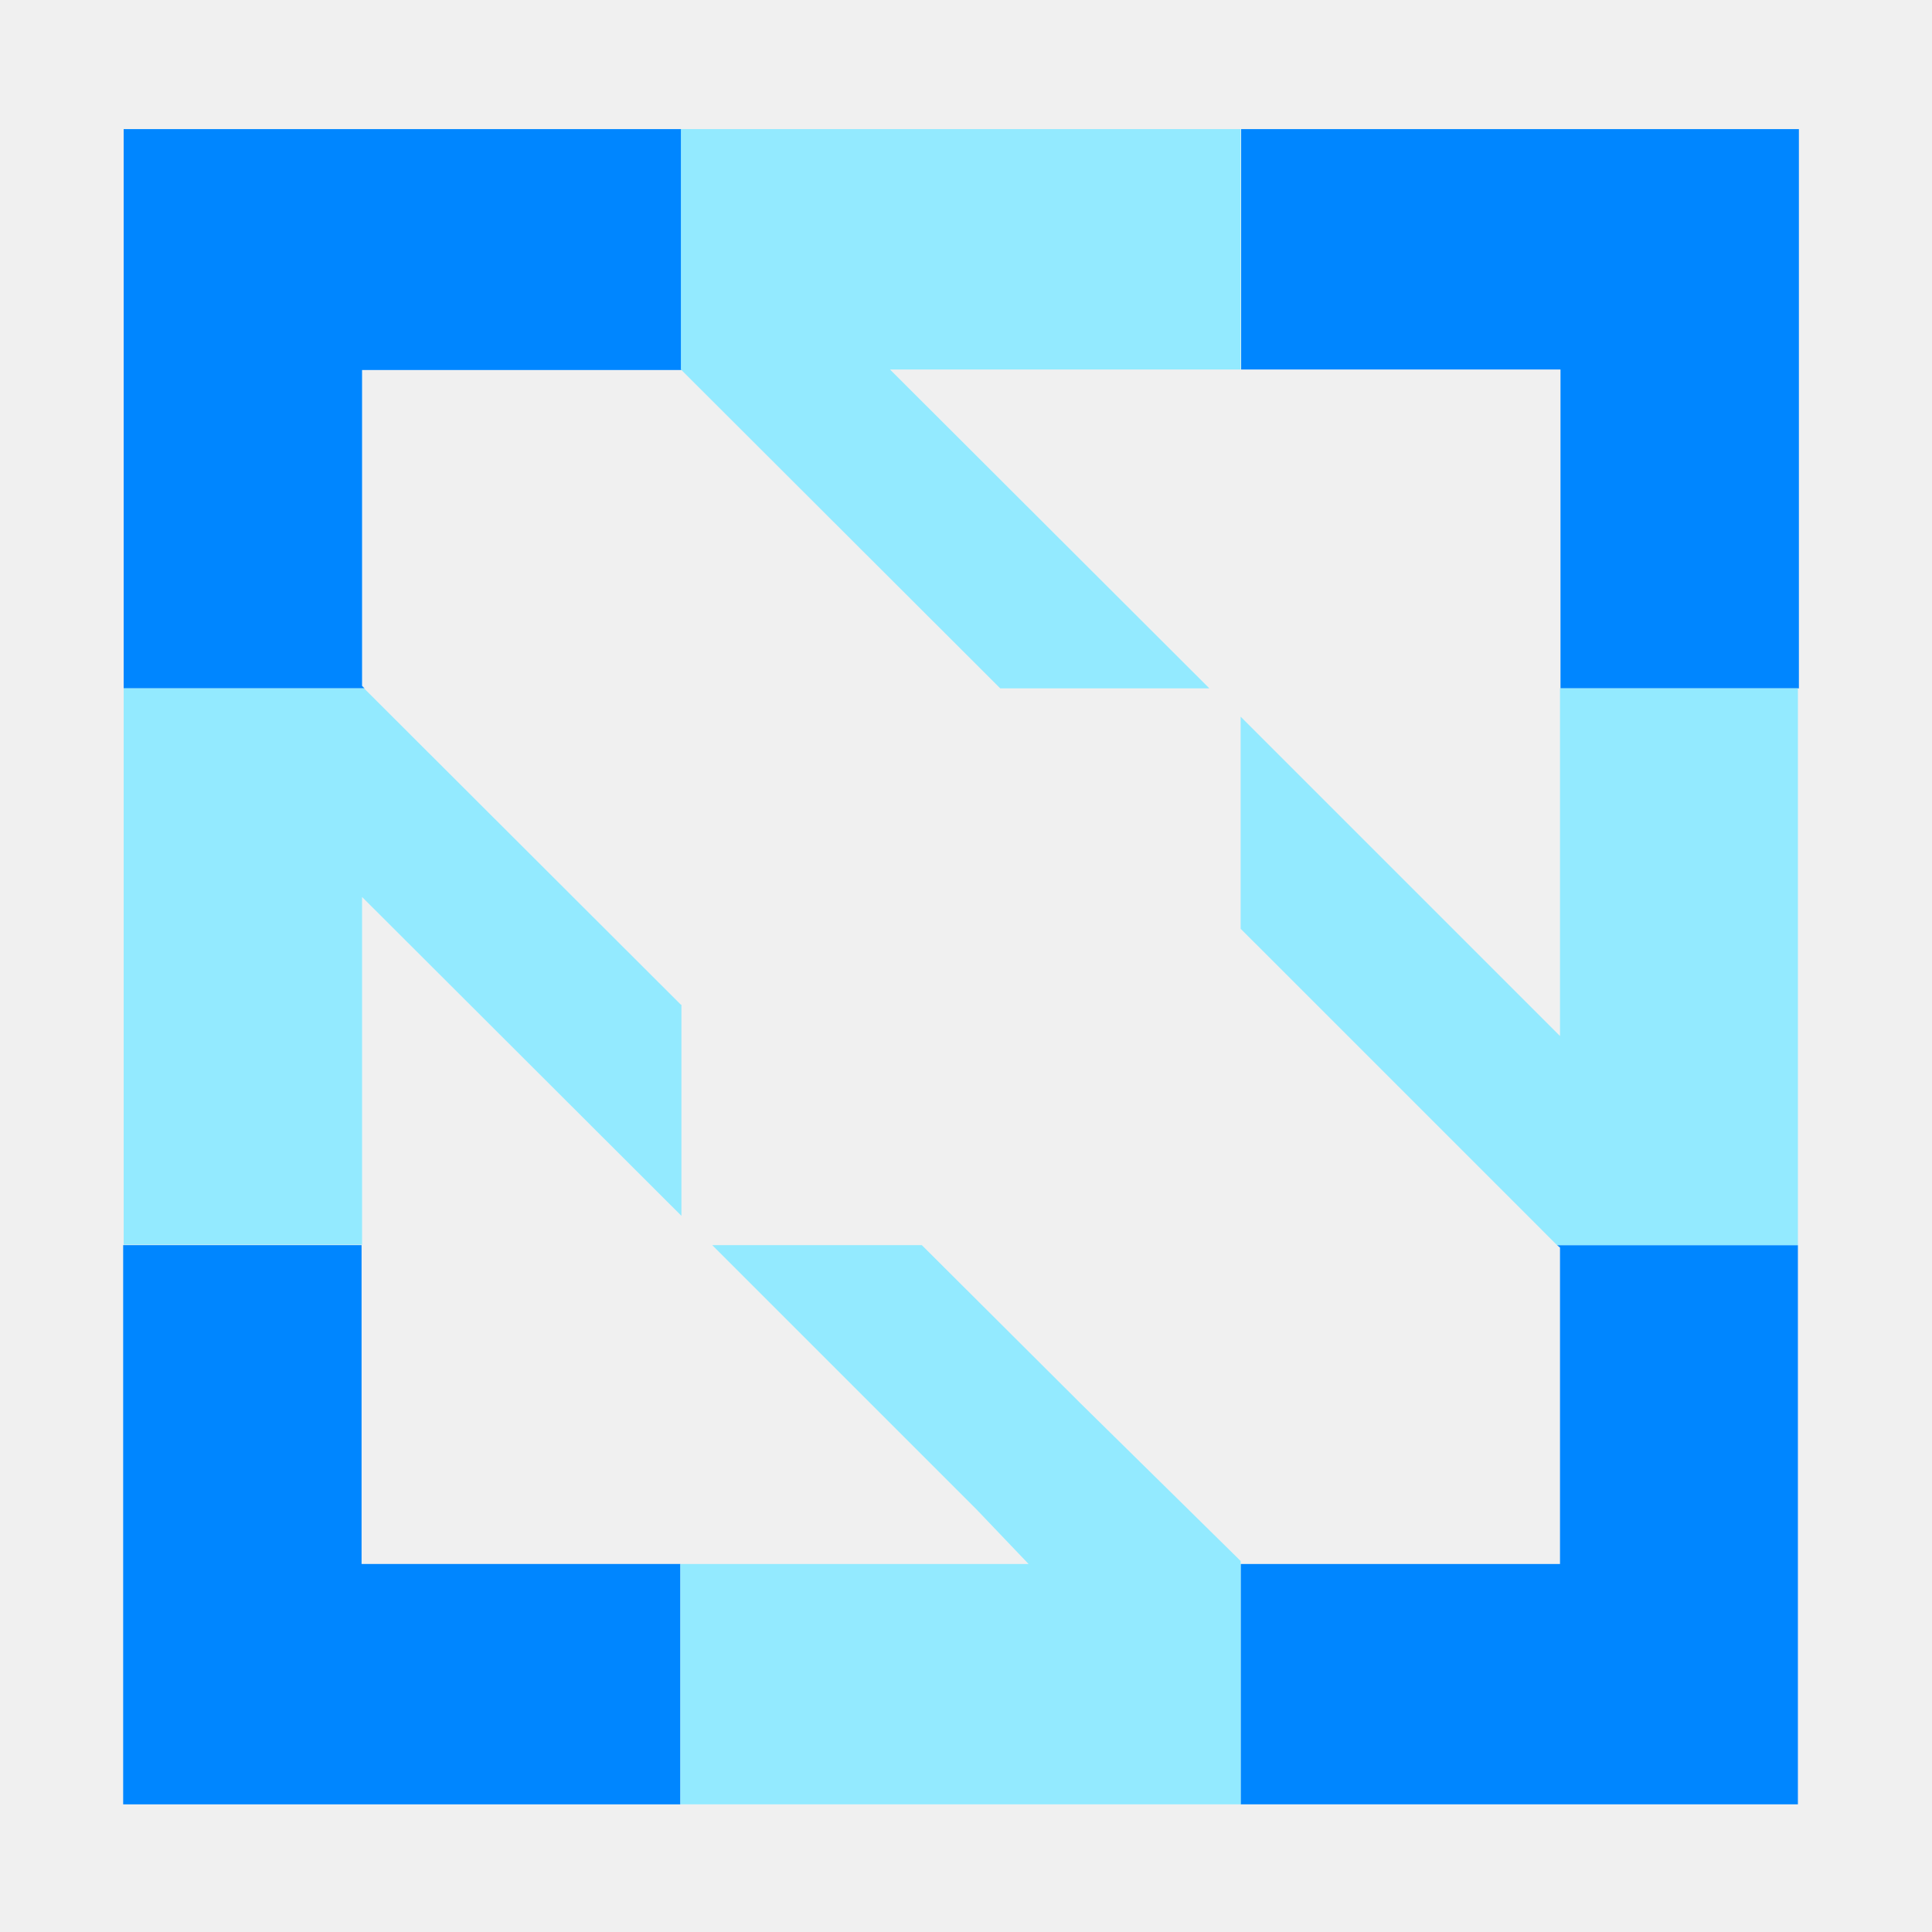
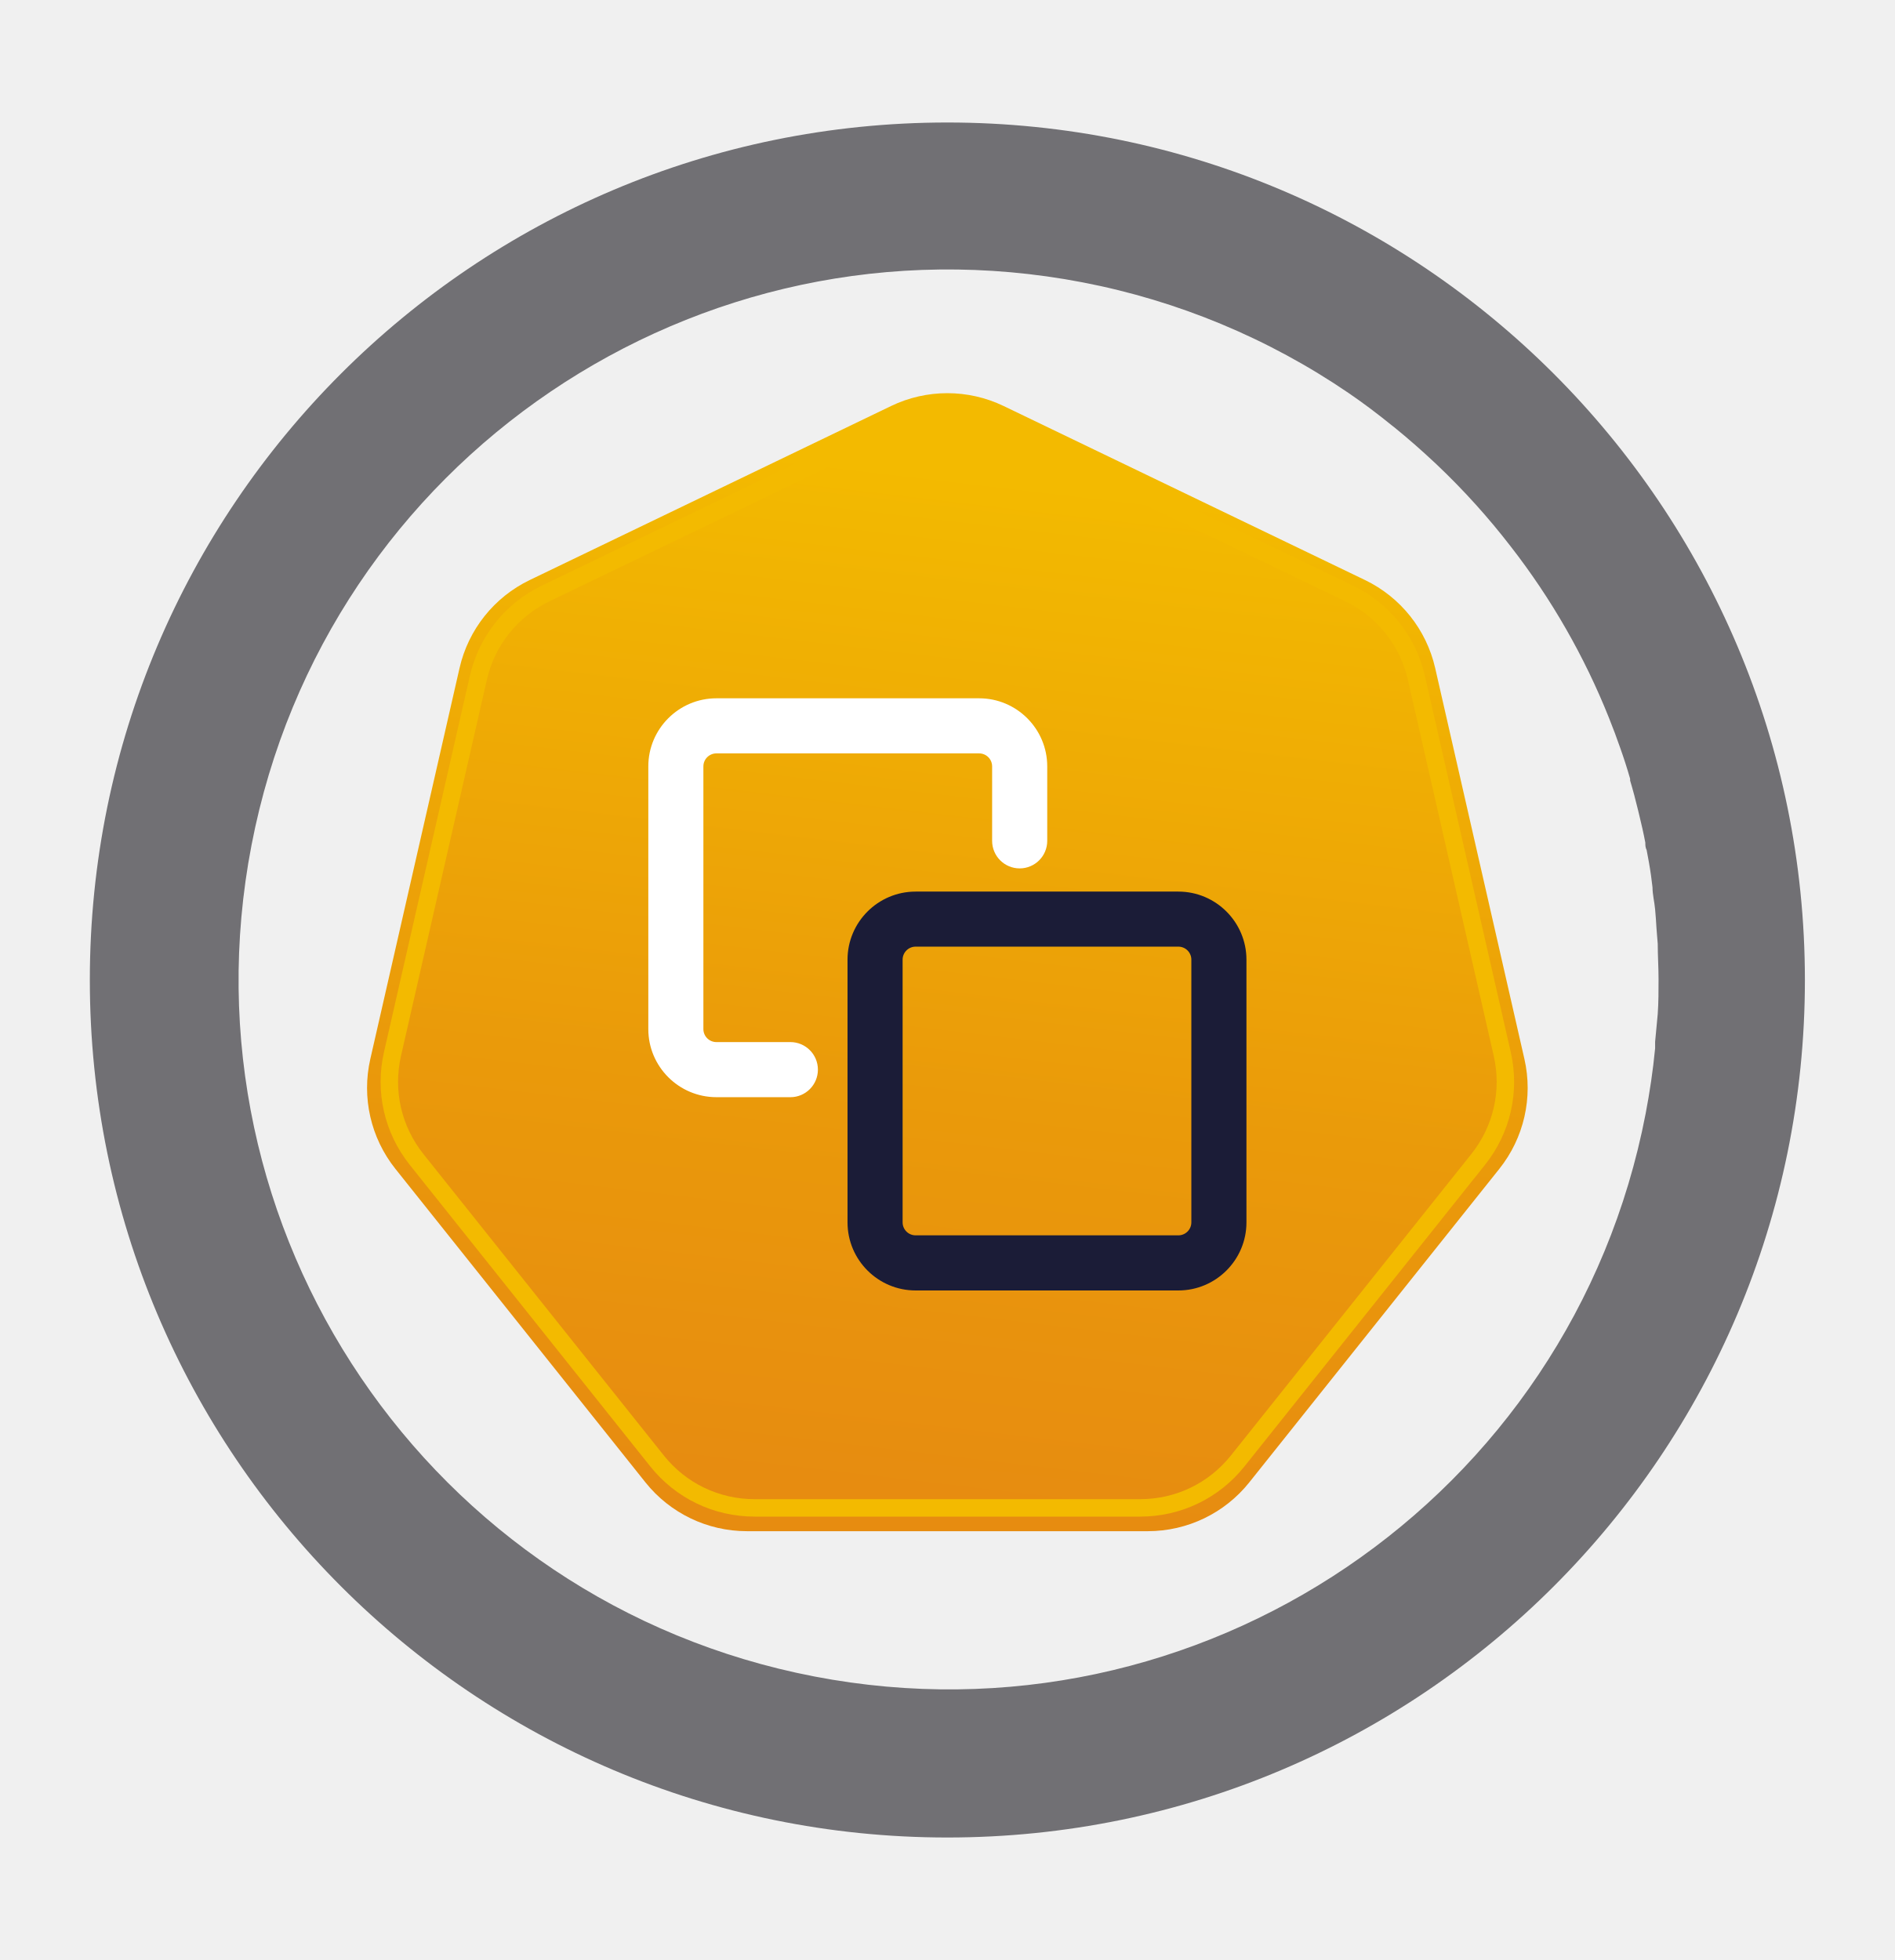
- <svg xmlns="http://www.w3.org/2000/svg" version="1.1" id="a" x="0px" y="0px" viewBox="0 0 389 389" style="enable-background:new 0 0 389 389;" xml:space="preserve">
-   <style type="text/css">
- 	.st0{fill:#0086FF;}
- 	.st1{fill:#93EAFF;}
- </style>
+ <svg xmlns="http://www.w3.org/2000/svg" id="Layer_1" version="1.1" viewBox="0 0 116 120">
+   <defs>
+     <style>
+       .st0 {
+         fill: #1b1c37;
+       }
+ 
+       .st1 {
+         fill: url(#linear-gradient);
+       }
+ 
+       .st2 {
+         fill: #fff;
+       }
+ 
+       .st3 {
+         fill: #717074;
+       }
+ 
+       .st4 {
+         fill: #f3ba00;
+       }
+     </style>
+     <linearGradient id="linear-gradient" x1="55.07" y1="91.405" x2="62.395" y2="29.4" gradientUnits="userSpaceOnUse">
+       <stop offset="0" stop-color="#e78c10" />
+       <stop offset=".389" stop-color="#ea9a0a" />
+       <stop offset="1" stop-color="#f3ba00" />
+     </linearGradient>
+   </defs>
+   <path class="st3" d="M58,7.5C29.005,7.5,5.5,31.005,5.5,60s23.505,52.5,52.5,52.5,52.5-23.505,52.5-52.5c-.005-28.993-23.507-52.495-52.5-52.5ZM101.33,63.78v.4c-.13,1.36-.33,2.69-.58,4-4.537,23.57-27.322,38.999-50.891,34.462-23.57-4.537-38.999-27.322-34.462-50.891,4.537-23.57,27.322-38.999,50.891-34.462,5.829,1.122,11.367,3.427,16.272,6.771.92.63,1.81,1.3,2.67,2l.13.1c.85.69,1.67,1.41,2.47,2.16l.16.15c1.63,1.548,3.138,3.22,4.51,5,2.481,3.192,4.5,6.716,6,10.47.25.62.48,1.24.7,1.87h0c.22.62.42,1.24.6,1.87v.11c.18.6.34,1.21.49,1.83l.06.25c.14.57.27,1.14.38,1.72,0,.15,0,.3.08.45.1.52.19,1,.27,1.57l.09.72c0,.44.12.89.16,1.35s.06.73.08,1.1.06.67.08,1c0,.72.05,1.44.05,2.17s0,1.42-.05,2.13c-.06.587-.113,1.153-.16,1.7Z" />
  <g>
-     <path class="st0" d="M72.8,250.7h-48v112.6h112.2v-48.4H72.8V250.7z" />
-     <path class="st0" d="M314.1,251.2v63.7h-64.3v48.4h112.2V250.7h-48.5L314.1,251.2z" />
-     <path class="st0" d="M24.9,138.6h48.5l-0.5-0.5V74.5h64.3V26H24.9V138.6z" />
-     <path class="st0" d="M249.9,26v48.4h64.3v64.2h48V26C362.1,26,249.9,26,249.9,26z" />
-     <path class="st1" d="M243.5,138.6l-64.3-64.2h70.6V26H137.1v48.4l64.3,64.2H243.5z" />
-     <path class="st1" d="M185.6,250.7h-42.2l53.2,53.2l10.5,11h-70.1v48.4h112.8v-49l-32.1-31.6L185.6,250.7z" />
-     <path class="st1" d="M314.1,138.6v70l-11.1-11.1l-53.2-53.2V187l31.6,31.6l32.1,32.1h48.5V138.6H314.1L314.1,138.6z" />
-     <path class="st1" d="M137.1,202.3l-63.8-63.7H24.9v112h48v-70l64.3,64.2V202.3z" />
+     <path class="st1" d="M54.552,24.859l-22.118,10.652c-2.179,1.049-3.762,3.034-4.3,5.392l-5.463,23.934c-.538,2.358.027,4.833,1.535,6.724l15.306,19.193c1.508,1.891,3.795,2.992,6.213,2.992h24.549c2.419,0,4.706-1.101,6.213-2.992l15.306-19.193c1.508-1.891,2.073-4.366,1.535-6.724l-5.463-23.934c-.538-2.358-2.121-4.343-4.3-5.392l-22.118-10.652c-2.179-1.049-4.717-1.049-6.896,0Z" />
+     <path class="st4" d="M69.802,92.853h-23.604c-2.502,0-4.832-1.122-6.392-3.078l-14.717-18.454c-1.56-1.957-2.136-4.478-1.579-6.916l5.253-23.012c.558-2.439,2.169-4.461,4.423-5.546l21.267-10.241c2.254-1.086,4.84-1.086,7.094,0l21.267,10.241c2.254,1.085,3.866,3.107,4.424,5.546l5.252,23.012c.557,2.439-.019,4.96-1.579,6.916l-14.717,18.454c-1.56,1.956-3.89,3.078-6.392,3.078ZM54.916,26.567l-21.267,10.241c-1.959.944-3.361,2.701-3.845,4.822l-5.253,23.012c-.484,2.12.016,4.312,1.372,6.014l14.717,18.454c1.356,1.701,3.382,2.676,5.558,2.676h23.604c2.176,0,4.201-.976,5.558-2.676l14.717-18.454c1.356-1.701,1.856-3.893,1.372-6.014l-5.252-23.012c-.483-2.121-1.886-3.878-3.846-4.822l-21.267-10.241c-1.959-.943-4.207-.944-6.168,0h0Z" />
+     <g>
+       <path class="st2" d="M48.388,67.174h-4.528c-2.299,0-4.169-1.87-4.169-4.168v-16.085c0-2.298,1.87-4.168,4.169-4.168h16.085c2.299,0,4.169,1.87,4.169,4.168v4.559c0,.932-.755,1.687-1.687,1.687s-1.687-.755-1.687-1.687v-4.559c0-.439-.357-.795-.796-.795h-16.085c-.439,0-.796.357-.796.795v16.085c0,.439.357.795.796.795h4.528c.932,0,1.687.755,1.687,1.687s-.755,1.687-1.687,1.687Z" />
+       <path class="st0" d="M72.141,79.008h-16.085c-2.299,0-4.169-1.87-4.169-4.168v-16.085c0-2.298,1.87-4.168,4.169-4.168h16.085c2.299,0,4.169,1.87,4.169,4.168v16.085c0,2.298-1.87,4.168-4.169,4.168ZM56.056,57.958c-.439,0-.796.357-.796.795v16.085c0,.439.357.795.796.795h16.085c.439,0,.796-.357.796-.795v-16.085c0-.439-.357-.795-.796-.795h-16.085Z" />
+     </g>
  </g>
</svg>
